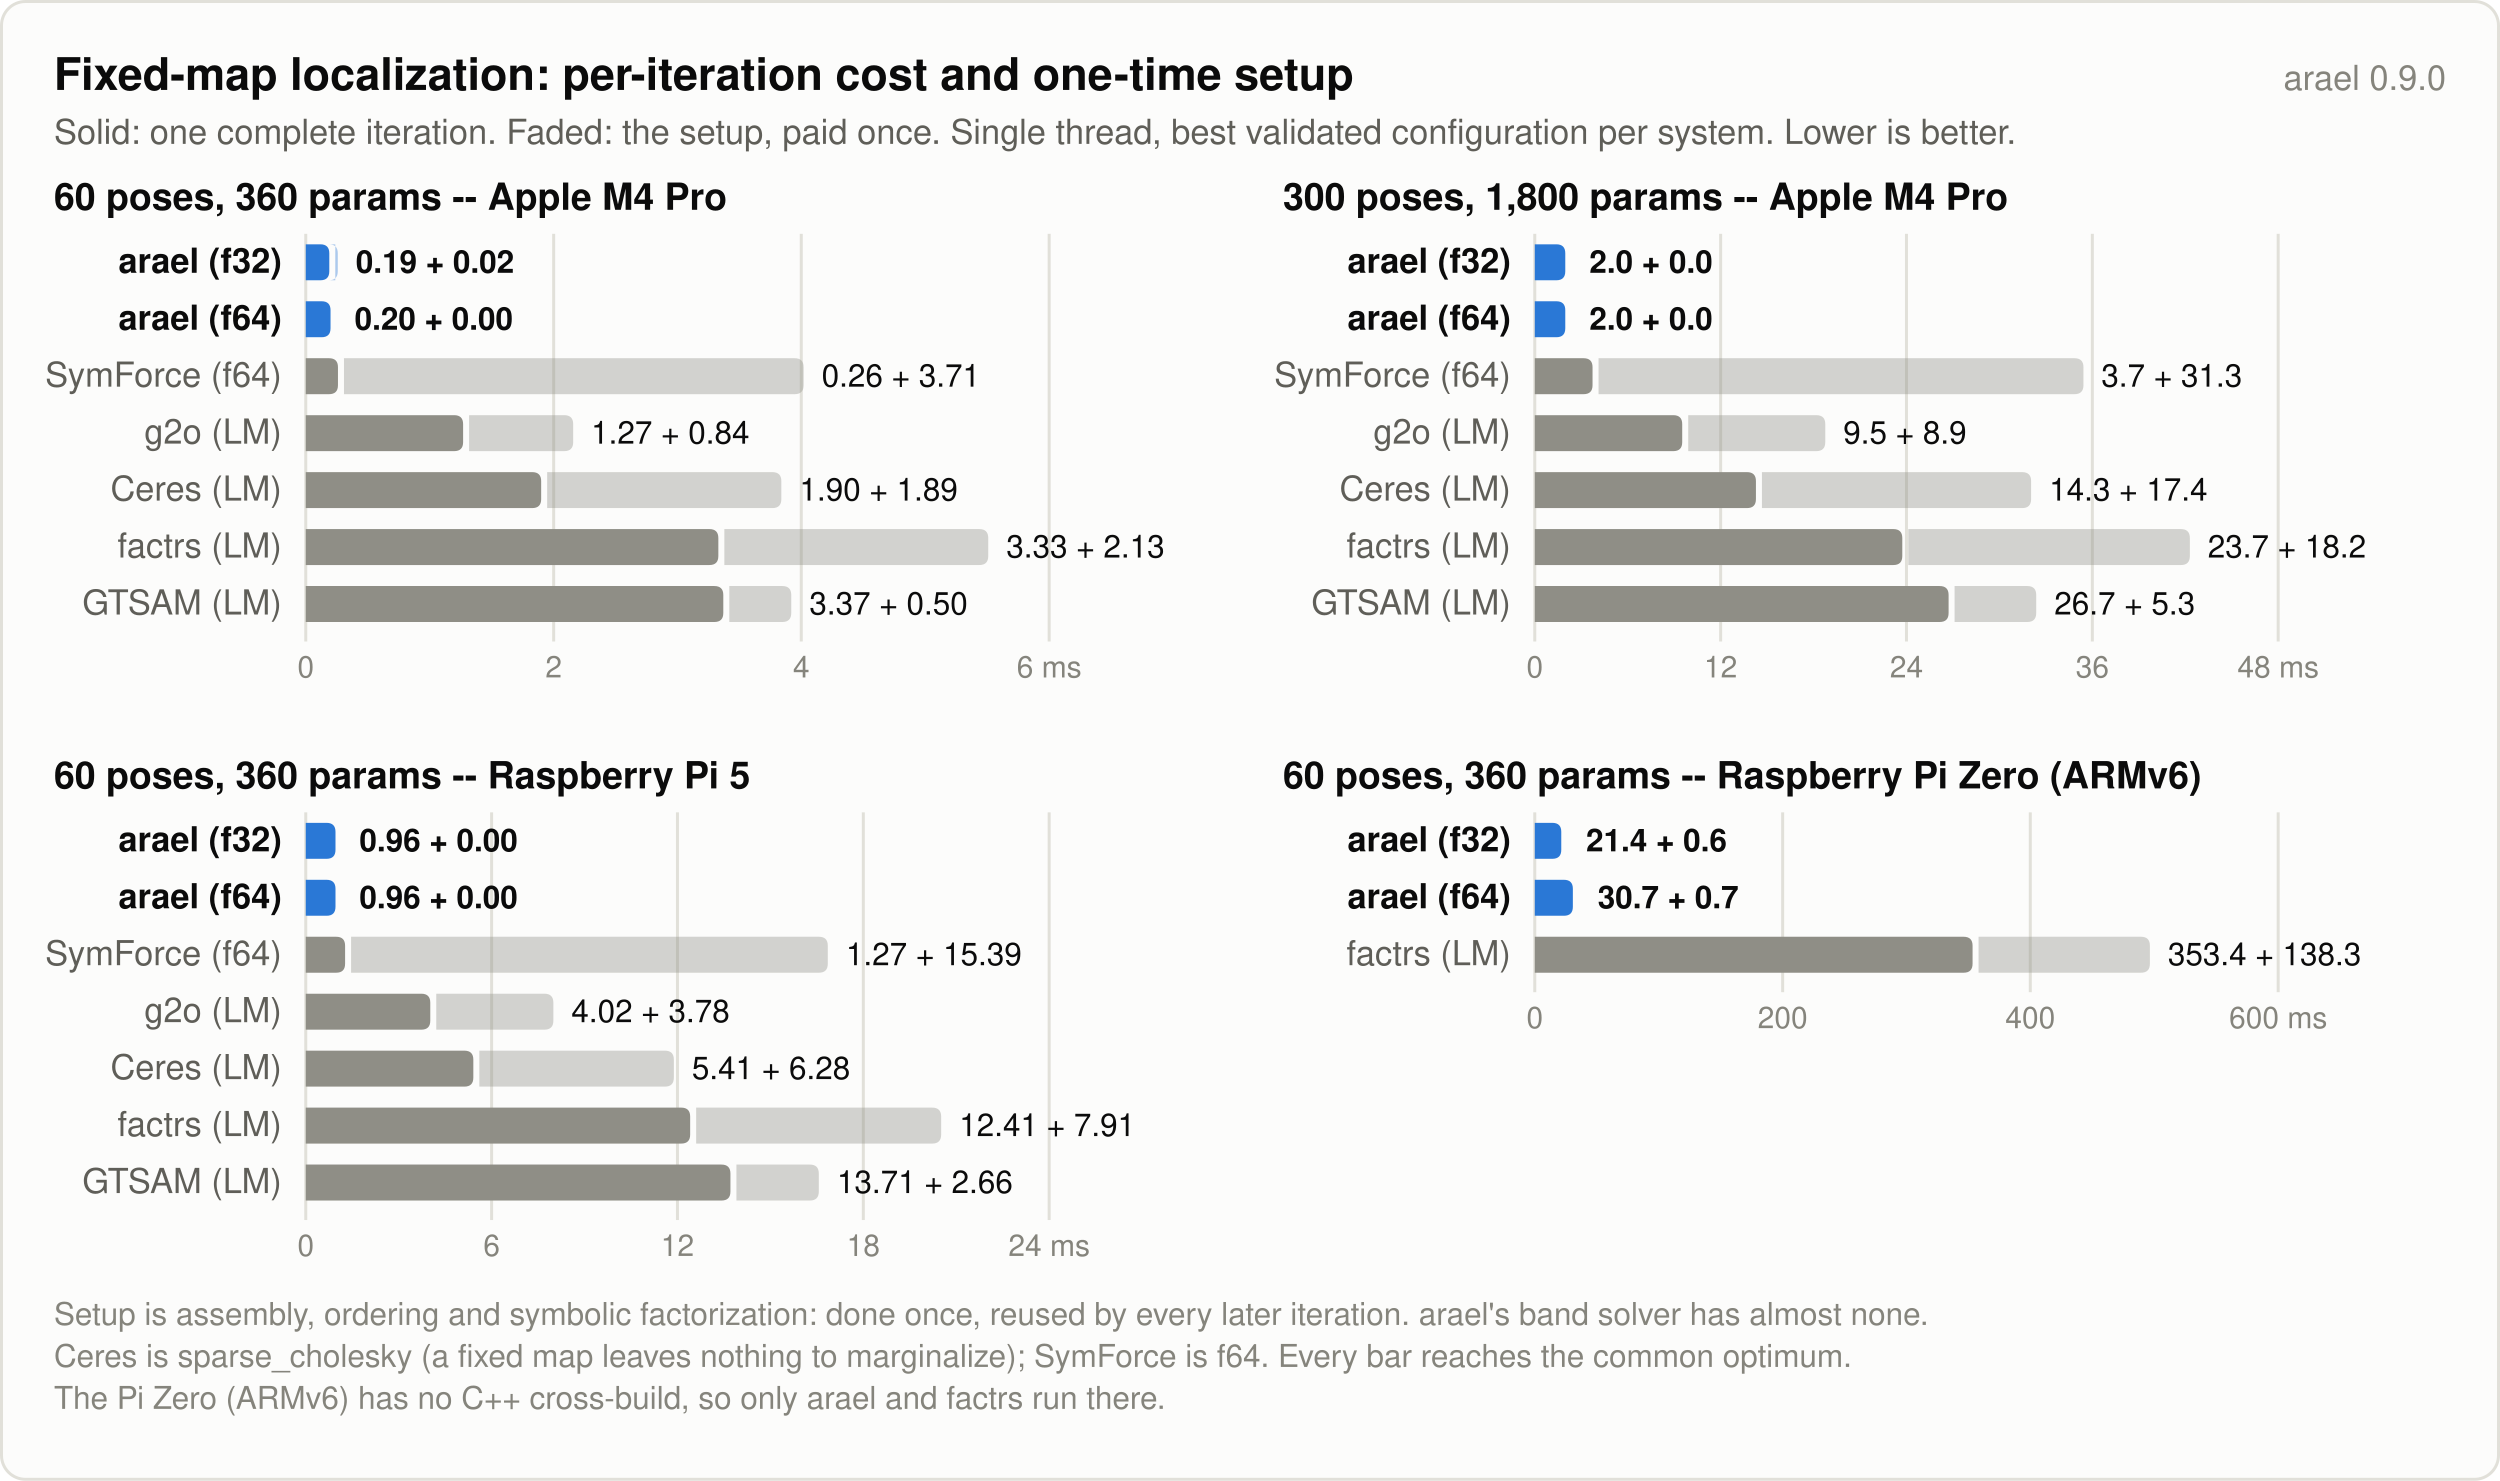
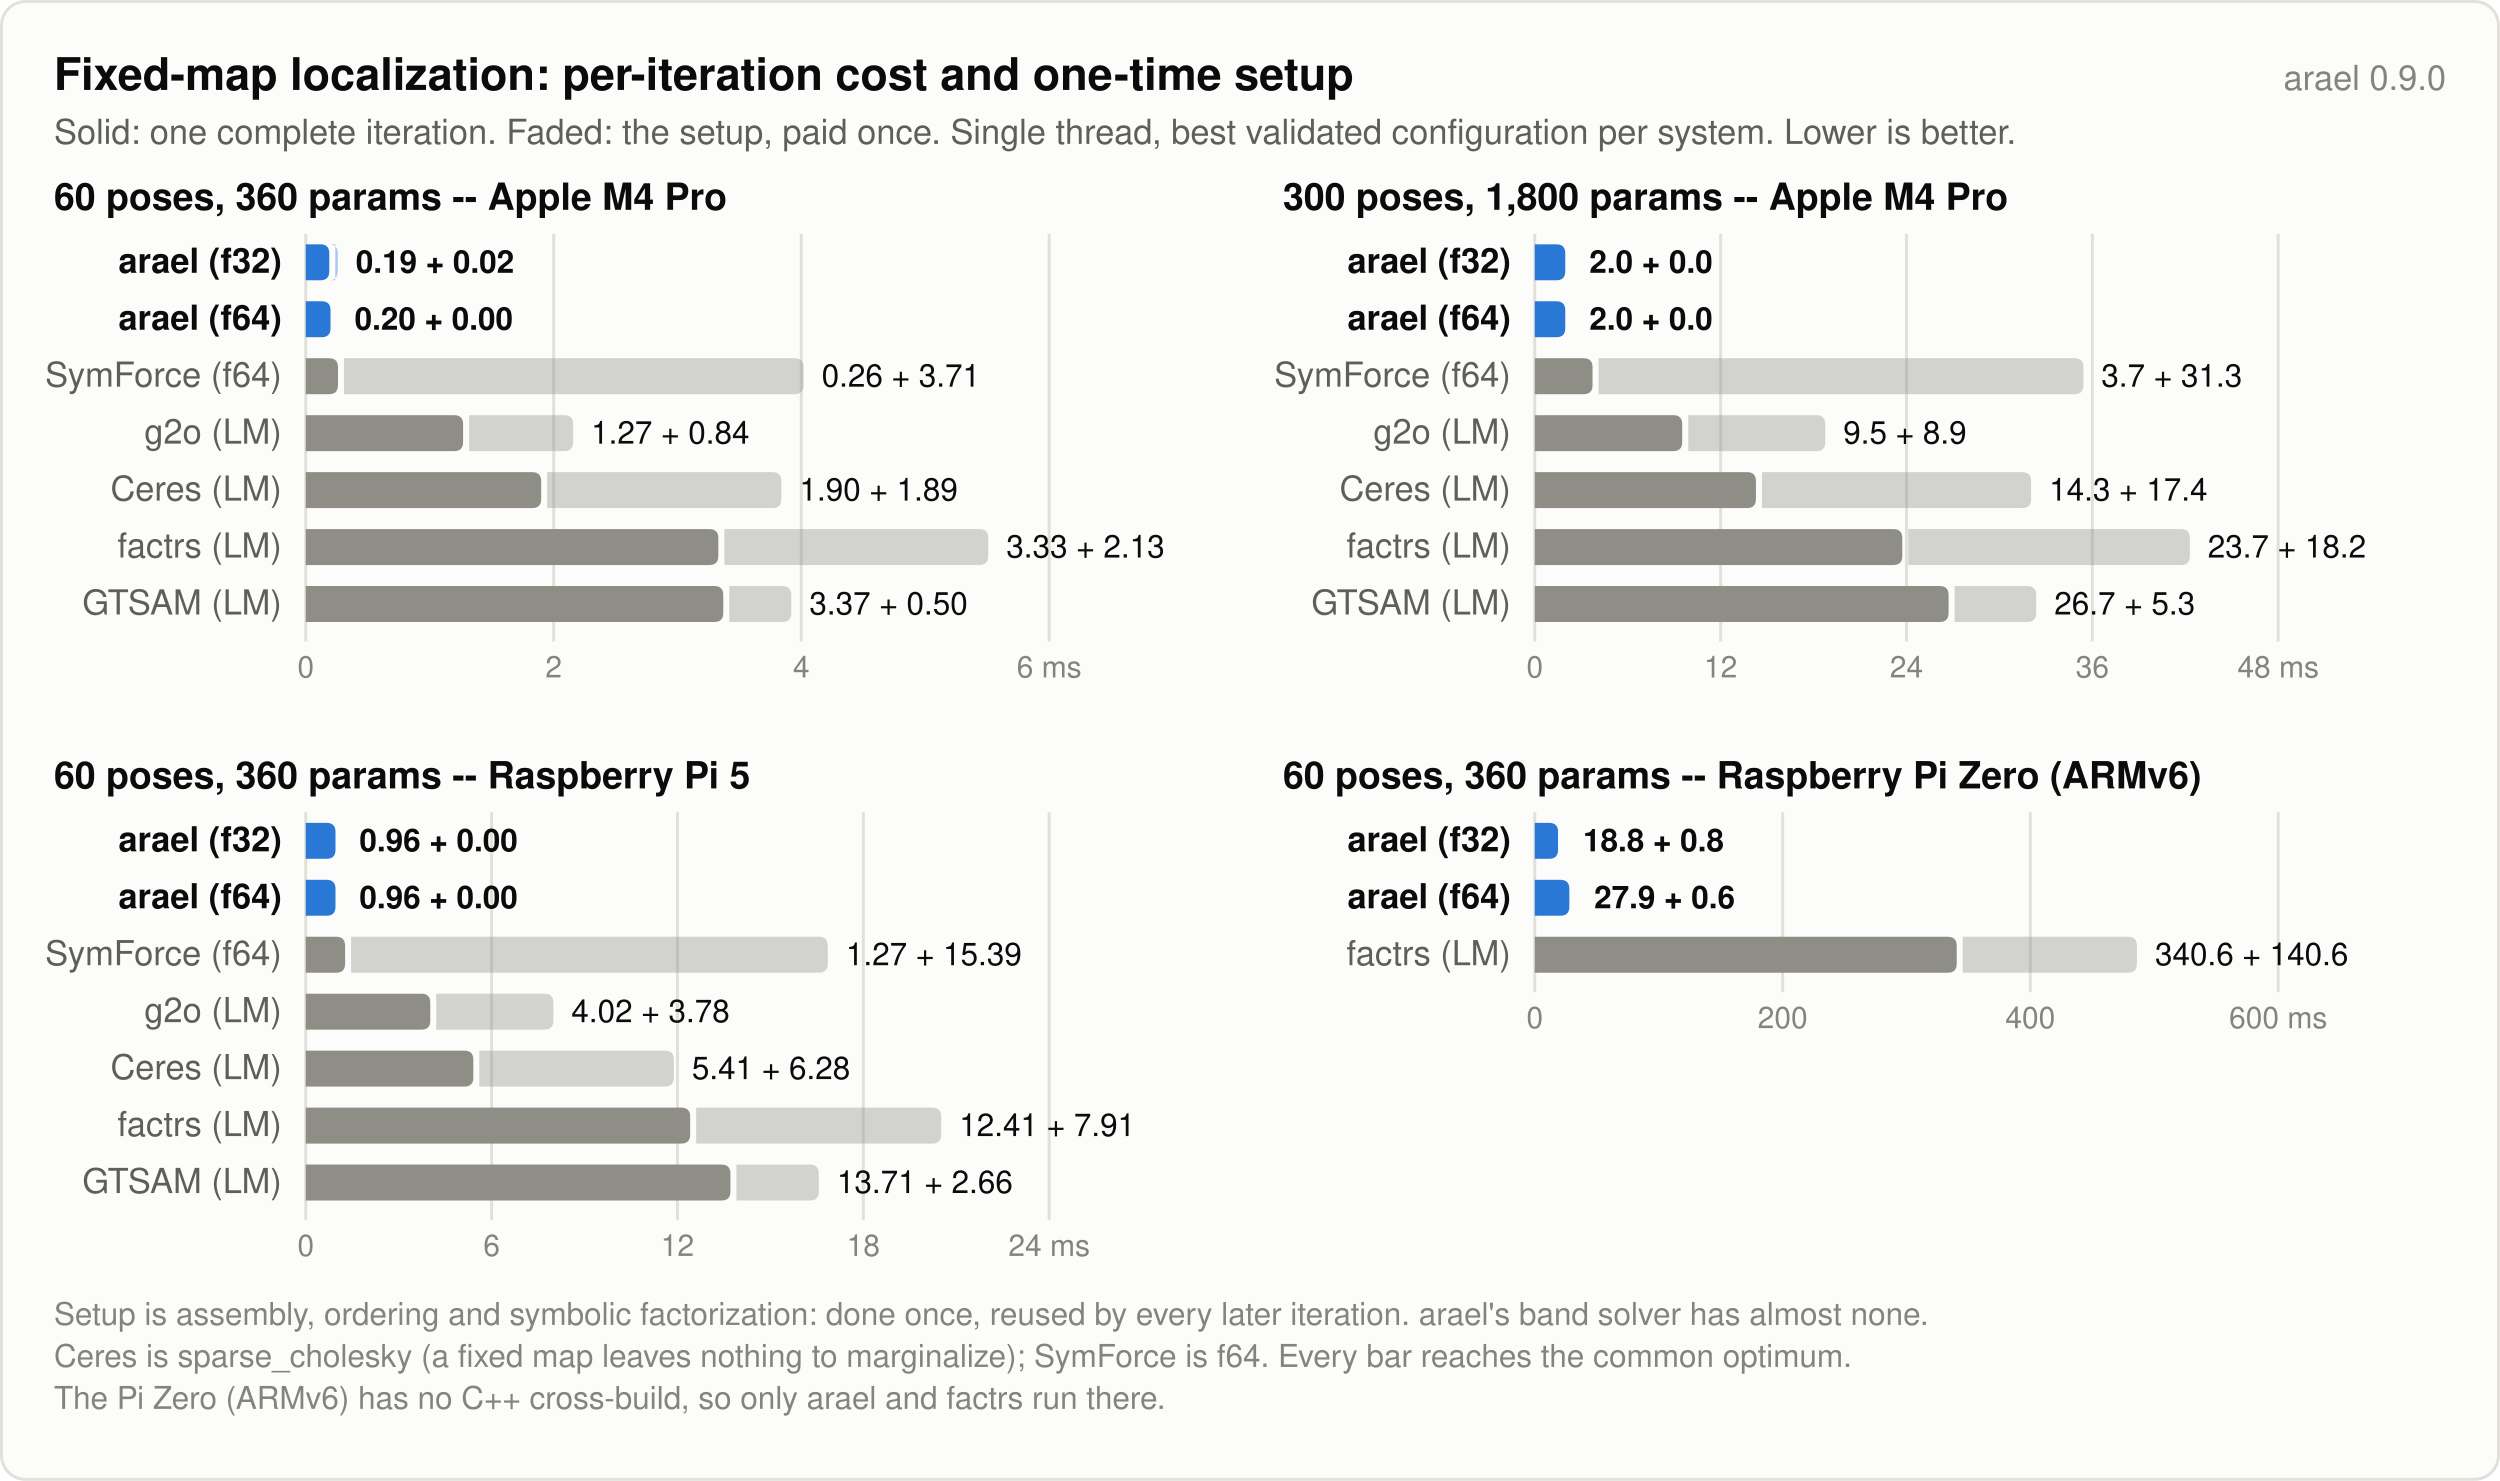
<svg xmlns="http://www.w3.org/2000/svg" width="834" height="494" viewBox="0 0 834 494" font-family="ui-sans-serif, system-ui, -apple-system, 'Segoe UI', Helvetica, Arial, sans-serif">
  <rect x="0.5" y="0.5" width="833" height="493" rx="8" fill="#fcfcfb" stroke="#e1e0d9" />
  <text x="18" y="30" font-size="15" font-weight="600" fill="#0b0b0b">Fixed-map localization: per-iteration cost and one-time setup</text>
  <text x="816" y="30" font-size="11.5" text-anchor="end" fill="#85847c">arael 0.9.0</text>
  <text x="18" y="48" font-size="11.5" fill="#5f5e58">Solid: one complete iteration. Faded: the setup, paid once. Single thread, best validated configuration per system. Lower is better.</text>
  <text x="18" y="70" font-size="12.5" font-weight="600" fill="#0b0b0b">60 poses, 360 params -- Apple M4 Pro</text>
  <line x1="102.0" y1="78" x2="102.0" y2="214" stroke="#e1e0d9" stroke-width="1" />
  <text x="102.0" y="226" font-size="10" text-anchor="middle" fill="#85847c">0</text>
  <line x1="184.7" y1="78" x2="184.7" y2="214" stroke="#e1e0d9" stroke-width="1" />
  <text x="184.7" y="226" font-size="10" text-anchor="middle" fill="#85847c">2</text>
  <line x1="267.3" y1="78" x2="267.3" y2="214" stroke="#e1e0d9" stroke-width="1" />
  <text x="267.3" y="226" font-size="10" text-anchor="middle" fill="#85847c">4</text>
  <line x1="350.0" y1="78" x2="350.0" y2="214" stroke="#e1e0d9" stroke-width="1" />
  <text x="350.0" y="226" font-size="10" text-anchor="middle" fill="#85847c">6 ms</text>
  <text x="94" y="91.0" font-size="11.5" text-anchor="end" font-weight="600" fill="#0b0b0b">arael (f32)</text>
  <path d="M102,81.5 L106.853,81.5 Q109.853,81.5 109.853,84.5 L109.853,90.5 Q109.853,93.5 106.853,93.5 L102,93.5 Z" fill="#2a78d6" />
  <path d="M111.853,81.5 L109.68,81.5 Q112.68,81.5 112.68,84.5 L112.68,90.5 Q112.68,93.5 109.68,93.5 L111.853,93.5 Z" fill="#2a78d6" fill-opacity="0.38" />
  <text x="118.7" y="91.0" font-size="10.5" font-weight="600" fill="#0b0b0b">0.19 + 0.02</text>
  <text x="94" y="110.0" font-size="11.5" text-anchor="end" font-weight="600" fill="#0b0b0b">arael (f64)</text>
  <path d="M102,100.5 L107.267,100.5 Q110.267,100.5 110.267,103.5 L110.267,109.5 Q110.267,112.5 107.267,112.5 L102,112.5 Z" fill="#2a78d6" />
  <text x="118.3" y="110.0" font-size="10.5" font-weight="600" fill="#0b0b0b">0.20 + 0.00</text>
  <text x="94" y="129.0" font-size="11.5" text-anchor="end" fill="#5f5e58">SymForce (f64)</text>
  <path d="M102,119.5 L109.747,119.5 Q112.747,119.5 112.747,122.5 L112.747,128.5 Q112.747,131.5 109.747,131.5 L102,131.5 Z" fill="#8f8e86" />
  <path d="M114.747,119.5 L265.093,119.5 Q268.093,119.5 268.093,122.5 L268.093,128.5 Q268.093,131.5 265.093,131.5 L114.747,131.5 Z" fill="#8f8e86" fill-opacity="0.38" />
  <text x="274.1" y="129.0" font-size="10.5" fill="#0b0b0b">0.26 + 3.71</text>
  <text x="94" y="148.0" font-size="11.5" text-anchor="end" fill="#5f5e58">g2o (LM)</text>
  <path d="M102,138.5 L151.493,138.5 Q154.493,138.5 154.493,141.5 L154.493,147.5 Q154.493,150.5 151.493,150.5 L102,150.5 Z" fill="#8f8e86" />
  <path d="M156.493,138.5 L188.213,138.5 Q191.213,138.5 191.213,141.5 L191.213,147.5 Q191.213,150.5 188.213,150.5 L156.493,150.5 Z" fill="#8f8e86" fill-opacity="0.38" />
  <text x="197.2" y="148.0" font-size="10.5" fill="#0b0b0b">1.27 + 0.84</text>
  <text x="94" y="167.0" font-size="11.5" text-anchor="end" fill="#5f5e58">Ceres (LM)</text>
  <path d="M102,157.5 L177.533,157.5 Q180.533,157.5 180.533,160.5 L180.533,166.5 Q180.533,169.5 177.533,169.5 L102,169.5 Z" fill="#8f8e86" />
  <path d="M182.533,157.5 L257.653,157.5 Q260.653,157.5 260.653,160.5 L260.653,166.5 Q260.653,169.5 257.653,169.5 L182.533,169.5 Z" fill="#8f8e86" fill-opacity="0.38" />
  <text x="266.7" y="167.0" font-size="10.5" fill="#0b0b0b">1.90 + 1.89</text>
  <text x="94" y="186.0" font-size="11.5" text-anchor="end" fill="#5f5e58">factrs (LM)</text>
  <path d="M102,176.5 L236.64,176.5 Q239.64,176.5 239.64,179.5 L239.64,185.5 Q239.64,188.5 236.64,188.5 L102,188.5 Z" fill="#8f8e86" />
  <path d="M241.64,176.5 L326.68,176.5 Q329.68,176.5 329.68,179.5 L329.68,185.5 Q329.68,188.5 326.68,188.5 L241.64,188.5 Z" fill="#8f8e86" fill-opacity="0.38" />
  <text x="335.7" y="186.0" font-size="10.5" fill="#0b0b0b">3.33 + 2.13</text>
  <text x="94" y="205.0" font-size="11.5" text-anchor="end" fill="#5f5e58">GTSAM (LM)</text>
  <path d="M102,195.5 L238.293,195.5 Q241.293,195.5 241.293,198.5 L241.293,204.5 Q241.293,207.5 238.293,207.5 L102,207.5 Z" fill="#8f8e86" />
  <path d="M243.293,195.5 L260.96,195.5 Q263.96,195.5 263.96,198.5 L263.96,204.5 Q263.96,207.5 260.96,207.5 L243.293,207.5 Z" fill="#8f8e86" fill-opacity="0.38" />
  <text x="270.0" y="205.0" font-size="10.5" fill="#0b0b0b">3.37 + 0.50</text>
  <text x="428" y="70" font-size="12.5" font-weight="600" fill="#0b0b0b">300 poses, 1,800 params -- Apple M4 Pro</text>
  <line x1="512.0" y1="78" x2="512.0" y2="214" stroke="#e1e0d9" stroke-width="1" />
  <text x="512.0" y="226" font-size="10" text-anchor="middle" fill="#85847c">0</text>
  <line x1="574.0" y1="78" x2="574.0" y2="214" stroke="#e1e0d9" stroke-width="1" />
  <text x="574.0" y="226" font-size="10" text-anchor="middle" fill="#85847c">12</text>
  <line x1="636.0" y1="78" x2="636.0" y2="214" stroke="#e1e0d9" stroke-width="1" />
  <text x="636.0" y="226" font-size="10" text-anchor="middle" fill="#85847c">24</text>
  <line x1="698.0" y1="78" x2="698.0" y2="214" stroke="#e1e0d9" stroke-width="1" />
  <text x="698.0" y="226" font-size="10" text-anchor="middle" fill="#85847c">36</text>
  <line x1="760.0" y1="78" x2="760.0" y2="214" stroke="#e1e0d9" stroke-width="1" />
  <text x="760.0" y="226" font-size="10" text-anchor="middle" fill="#85847c">48 ms</text>
  <text x="504" y="91.0" font-size="11.5" text-anchor="end" font-weight="600" fill="#0b0b0b">arael (f32)</text>
  <path d="M512,81.5 L519.178,81.5 Q522.178,81.5 522.178,84.5 L522.178,90.5 Q522.178,93.5 519.178,93.5 L512,93.5 Z" fill="#2a78d6" />
  <text x="530.2" y="91.0" font-size="10.5" font-weight="600" fill="#0b0b0b">2.0 + 0.0</text>
  <text x="504" y="110.0" font-size="11.5" text-anchor="end" font-weight="600" fill="#0b0b0b">arael (f64)</text>
  <path d="M512,100.5 L519.178,100.5 Q522.178,100.5 522.178,103.5 L522.178,109.5 Q522.178,112.5 519.178,112.5 L512,112.5 Z" fill="#2a78d6" />
  <text x="530.2" y="110.0" font-size="10.5" font-weight="600" fill="#0b0b0b">2.0 + 0.0</text>
  <text x="504" y="129.0" font-size="11.5" text-anchor="end" fill="#5f5e58">SymForce (f64)</text>
  <path d="M512,119.5 L528.272,119.5 Q531.272,119.5 531.272,122.5 L531.272,128.5 Q531.272,131.5 528.272,131.5 L512,131.5 Z" fill="#8f8e86" />
  <path d="M533.272,119.5 L692.04,119.5 Q695.04,119.5 695.04,122.5 L695.04,128.5 Q695.04,131.5 692.04,131.5 L533.272,131.5 Z" fill="#8f8e86" fill-opacity="0.38" />
  <text x="701.0" y="129.0" font-size="10.5" fill="#0b0b0b">3.7 + 31.3</text>
  <text x="504" y="148.0" font-size="11.5" text-anchor="end" fill="#5f5e58">g2o (LM)</text>
  <path d="M512,138.5 L558.187,138.5 Q561.187,138.5 561.187,141.5 L561.187,147.5 Q561.187,150.5 558.187,150.5 L512,150.5 Z" fill="#8f8e86" />
  <path d="M563.187,138.5 L605.912,138.5 Q608.912,138.5 608.912,141.5 L608.912,147.5 Q608.912,150.5 605.912,150.5 L563.187,150.5 Z" fill="#8f8e86" fill-opacity="0.38" />
  <text x="614.9" y="148.0" font-size="10.5" fill="#0b0b0b">9.5 + 8.9</text>
  <text x="504" y="167.0" font-size="11.5" text-anchor="end" fill="#5f5e58">Ceres (LM)</text>
  <path d="M512,157.5 L582.78,157.5 Q585.78,157.5 585.78,160.5 L585.78,166.5 Q585.78,169.5 582.78,169.5 L512,169.5 Z" fill="#8f8e86" />
  <path d="M587.78,157.5 L674.577,157.5 Q677.577,157.5 677.577,160.5 L677.577,166.5 Q677.577,169.5 674.577,169.5 L587.78,169.5 Z" fill="#8f8e86" fill-opacity="0.38" />
  <text x="683.6" y="167.0" font-size="10.5" fill="#0b0b0b">14.3 + 17.4</text>
  <text x="504" y="186.0" font-size="11.5" text-anchor="end" fill="#5f5e58">factrs (LM)</text>
  <path d="M512,176.5 L631.605,176.5 Q634.605,176.5 634.605,179.5 L634.605,185.5 Q634.605,188.5 631.605,188.5 L512,188.5 Z" fill="#8f8e86" />
  <path d="M636.605,176.5 L727.535,176.5 Q730.535,176.5 730.535,179.5 L730.535,185.5 Q730.535,188.5 727.535,188.5 L636.605,188.5 Z" fill="#8f8e86" fill-opacity="0.38" />
  <text x="736.5" y="186.0" font-size="10.5" fill="#0b0b0b">23.7 + 18.2</text>
  <text x="504" y="205.0" font-size="11.5" text-anchor="end" fill="#5f5e58">GTSAM (LM)</text>
  <path d="M512,195.5 L647.053,195.5 Q650.053,195.5 650.053,198.5 L650.053,204.5 Q650.053,207.5 647.053,207.5 L512,207.5 Z" fill="#8f8e86" />
  <path d="M652.053,195.5 L676.282,195.5 Q679.282,195.5 679.282,198.5 L679.282,204.5 Q679.282,207.5 676.282,207.5 L652.053,207.5 Z" fill="#8f8e86" fill-opacity="0.38" />
  <text x="685.3" y="205.0" font-size="10.5" fill="#0b0b0b">26.7 + 5.3</text>
  <text x="18" y="263" font-size="12.5" font-weight="600" fill="#0b0b0b">60 poses, 360 params -- Raspberry Pi 5</text>
  <line x1="102.0" y1="271" x2="102.0" y2="407" stroke="#e1e0d9" stroke-width="1" />
  <text x="102.0" y="419" font-size="10" text-anchor="middle" fill="#85847c">0</text>
  <line x1="164.0" y1="271" x2="164.0" y2="407" stroke="#e1e0d9" stroke-width="1" />
  <text x="164.0" y="419" font-size="10" text-anchor="middle" fill="#85847c">6</text>
  <line x1="226.0" y1="271" x2="226.0" y2="407" stroke="#e1e0d9" stroke-width="1" />
  <text x="226.0" y="419" font-size="10" text-anchor="middle" fill="#85847c">12</text>
  <line x1="288.0" y1="271" x2="288.0" y2="407" stroke="#e1e0d9" stroke-width="1" />
  <text x="288.0" y="419" font-size="10" text-anchor="middle" fill="#85847c">18</text>
  <line x1="350.0" y1="271" x2="350.0" y2="407" stroke="#e1e0d9" stroke-width="1" />
  <text x="350.0" y="419" font-size="10" text-anchor="middle" fill="#85847c">24 ms</text>
  <text x="94" y="284.0" font-size="11.5" text-anchor="end" font-weight="600" fill="#0b0b0b">arael (f32)</text>
  <path d="M102,274.5 L108.92,274.5 Q111.92,274.5 111.92,277.5 L111.92,283.5 Q111.92,286.5 108.92,286.5 L102,286.5 Z" fill="#2a78d6" />
  <text x="119.9" y="284.0" font-size="10.5" font-weight="600" fill="#0b0b0b">0.96 + 0.00</text>
  <text x="94" y="303.0" font-size="11.5" text-anchor="end" font-weight="600" fill="#0b0b0b">arael (f64)</text>
  <path d="M102,293.5 L108.92,293.5 Q111.92,293.5 111.92,296.5 L111.92,302.5 Q111.92,305.5 108.92,305.5 L102,305.5 Z" fill="#2a78d6" />
  <text x="119.9" y="303.0" font-size="10.5" font-weight="600" fill="#0b0b0b">0.96 + 0.00</text>
  <text x="94" y="322.0" font-size="11.5" text-anchor="end" fill="#5f5e58">SymForce (f64)</text>
  <path d="M102,312.5 L112.123,312.5 Q115.123,312.5 115.123,315.5 L115.123,321.5 Q115.123,324.5 112.123,324.5 L102,324.5 Z" fill="#8f8e86" />
  <path d="M117.123,312.5 L273.153,312.5 Q276.153,312.5 276.153,315.5 L276.153,321.5 Q276.153,324.5 273.153,324.5 L117.123,324.5 Z" fill="#8f8e86" fill-opacity="0.38" />
  <text x="282.2" y="322.0" font-size="10.5" fill="#0b0b0b">1.27 + 15.39</text>
  <text x="94" y="341.0" font-size="11.5" text-anchor="end" fill="#5f5e58">g2o (LM)</text>
  <path d="M102,331.5 L140.54,331.5 Q143.54,331.5 143.54,334.5 L143.54,340.5 Q143.54,343.5 140.54,343.5 L102,343.5 Z" fill="#8f8e86" />
  <path d="M145.54,331.5 L181.6,331.5 Q184.6,331.5 184.6,334.5 L184.6,340.5 Q184.6,343.5 181.6,343.5 L145.54,343.5 Z" fill="#8f8e86" fill-opacity="0.38" />
  <text x="190.6" y="341.0" font-size="10.5" fill="#0b0b0b">4.02 + 3.78</text>
  <text x="94" y="360.0" font-size="11.5" text-anchor="end" fill="#5f5e58">Ceres (LM)</text>
  <path d="M102,350.5 L154.903,350.5 Q157.903,350.5 157.903,353.5 L157.903,359.5 Q157.903,362.5 154.903,362.5 L102,362.5 Z" fill="#8f8e86" />
  <path d="M159.903,350.5 L221.797,350.5 Q224.797,350.5 224.797,353.5 L224.797,359.5 Q224.797,362.5 221.797,362.5 L159.903,362.5 Z" fill="#8f8e86" fill-opacity="0.38" />
  <text x="230.8" y="360.0" font-size="10.5" fill="#0b0b0b">5.41 + 6.28</text>
  <text x="94" y="379.0" font-size="11.5" text-anchor="end" fill="#5f5e58">factrs (LM)</text>
  <path d="M102,369.5 L227.237,369.5 Q230.237,369.5 230.237,372.5 L230.237,378.5 Q230.237,381.5 227.237,381.5 L102,381.5 Z" fill="#8f8e86" />
  <path d="M232.237,369.5 L310.973,369.5 Q313.973,369.5 313.973,372.5 L313.973,378.5 Q313.973,381.5 310.973,381.5 L232.237,381.5 Z" fill="#8f8e86" fill-opacity="0.38" />
  <text x="320.0" y="379.0" font-size="10.5" fill="#0b0b0b">12.41 + 7.91</text>
  <text x="94" y="398.0" font-size="11.5" text-anchor="end" fill="#5f5e58">GTSAM (LM)</text>
  <path d="M102,388.5 L240.67,388.5 Q243.67,388.5 243.67,391.5 L243.67,397.5 Q243.67,400.5 240.67,400.5 L102,400.5 Z" fill="#8f8e86" />
  <path d="M245.67,388.5 L270.157,388.5 Q273.157,388.5 273.157,391.5 L273.157,397.5 Q273.157,400.5 270.157,400.5 L245.67,400.5 Z" fill="#8f8e86" fill-opacity="0.38" />
  <text x="279.2" y="398.0" font-size="10.5" fill="#0b0b0b">13.71 + 2.66</text>
  <text x="428" y="263" font-size="12.5" font-weight="600" fill="#0b0b0b">60 poses, 360 params -- Raspberry Pi Zero (ARMv6)</text>
  <line x1="512.0" y1="271" x2="512.0" y2="331" stroke="#e1e0d9" stroke-width="1" />
  <text x="512.0" y="343" font-size="10" text-anchor="middle" fill="#85847c">0</text>
  <line x1="594.7" y1="271" x2="594.7" y2="331" stroke="#e1e0d9" stroke-width="1" />
  <text x="594.7" y="343" font-size="10" text-anchor="middle" fill="#85847c">200</text>
  <line x1="677.3" y1="271" x2="677.3" y2="331" stroke="#e1e0d9" stroke-width="1" />
  <text x="677.3" y="343" font-size="10" text-anchor="middle" fill="#85847c">400</text>
  <line x1="760.0" y1="271" x2="760.0" y2="331" stroke="#e1e0d9" stroke-width="1" />
  <text x="760.0" y="343" font-size="10" text-anchor="middle" fill="#85847c">600 ms</text>
  <text x="504" y="284.0" font-size="11.5" text-anchor="end" font-weight="600" fill="#0b0b0b">arael (f32)</text>
-   <path d="M512,274.5 L517.841,274.5 Q520.841,274.5 520.841,277.5 L520.841,283.5 Q520.841,286.5 517.841,286.5 L512,286.5 Z" fill="#2a78d6" />
-   <text x="529.1" y="284.0" font-size="10.5" font-weight="600" fill="#0b0b0b">21.4 + 0.6</text>
+   <path d="M512,274.5 L516.767,274.5 Q519.767,274.5 519.767,277.5 L519.767,283.5 Q519.767,286.5 516.767,286.5 L512,286.5 Z" fill="#2a78d6" />
+   <text x="528.1" y="284.0" font-size="10.5" font-weight="600" fill="#0b0b0b">18.8 + 0.8</text>
  <text x="504" y="303.0" font-size="11.5" text-anchor="end" font-weight="600" fill="#0b0b0b">arael (f64)</text>
-   <path d="M512,293.5 L521.706,293.5 Q524.706,293.5 524.706,296.5 L524.706,302.5 Q524.706,305.5 521.706,305.5 L512,305.5 Z" fill="#2a78d6" />
-   <text x="533.0" y="303.0" font-size="10.5" font-weight="600" fill="#0b0b0b">30.7 + 0.7</text>
+   <path d="M512,293.5 L520.532,293.5 Q523.532,293.5 523.532,296.5 L523.532,302.5 Q523.532,305.5 520.532,305.5 L512,305.5 Z" fill="#2a78d6" />
+   <text x="531.8" y="303.0" font-size="10.5" font-weight="600" fill="#0b0b0b">27.9 + 0.6</text>
  <text x="504" y="322.0" font-size="11.5" text-anchor="end" fill="#5f5e58">factrs (LM)</text>
-   <path d="M512,312.5 L655.051,312.5 Q658.051,312.5 658.051,315.5 L658.051,321.5 Q658.051,324.5 655.051,324.5 L512,324.5 Z" fill="#8f8e86" />
-   <path d="M660.051,312.5 L714.203,312.5 Q717.203,312.5 717.203,315.5 L717.203,321.5 Q717.203,324.5 714.203,324.5 L660.051,324.5 Z" fill="#8f8e86" fill-opacity="0.38" />
-   <text x="723.2" y="322.0" font-size="10.5" fill="#0b0b0b">353.4 + 138.3</text>
+   <path d="M512,312.5 L649.765,312.5 Q652.765,312.5 652.765,315.5 L652.765,321.5 Q652.765,324.5 649.765,324.5 L512,324.5 Z" fill="#8f8e86" />
+   <path d="M654.765,312.5 L709.875,312.5 Q712.875,312.5 712.875,315.5 L712.875,321.5 Q712.875,324.5 709.875,324.5 L654.765,324.5 Z" fill="#8f8e86" fill-opacity="0.38" />
+   <text x="718.9" y="322.0" font-size="10.5" fill="#0b0b0b">340.6 + 140.6</text>
  <text x="18" y="442" font-size="10.5" fill="#85847c">Setup is assembly, ordering and symbolic factorization: done once, reused by every later iteration. arael's band solver has almost none.</text>
  <text x="18" y="456" font-size="10.5" fill="#85847c">Ceres is sparse_cholesky (a fixed map leaves nothing to marginalize); SymForce is f64. Every bar reaches the common optimum.</text>
  <text x="18" y="470" font-size="10.5" fill="#85847c">The Pi Zero (ARMv6) has no C++ cross-build, so only arael and factrs run there.</text>
</svg>
